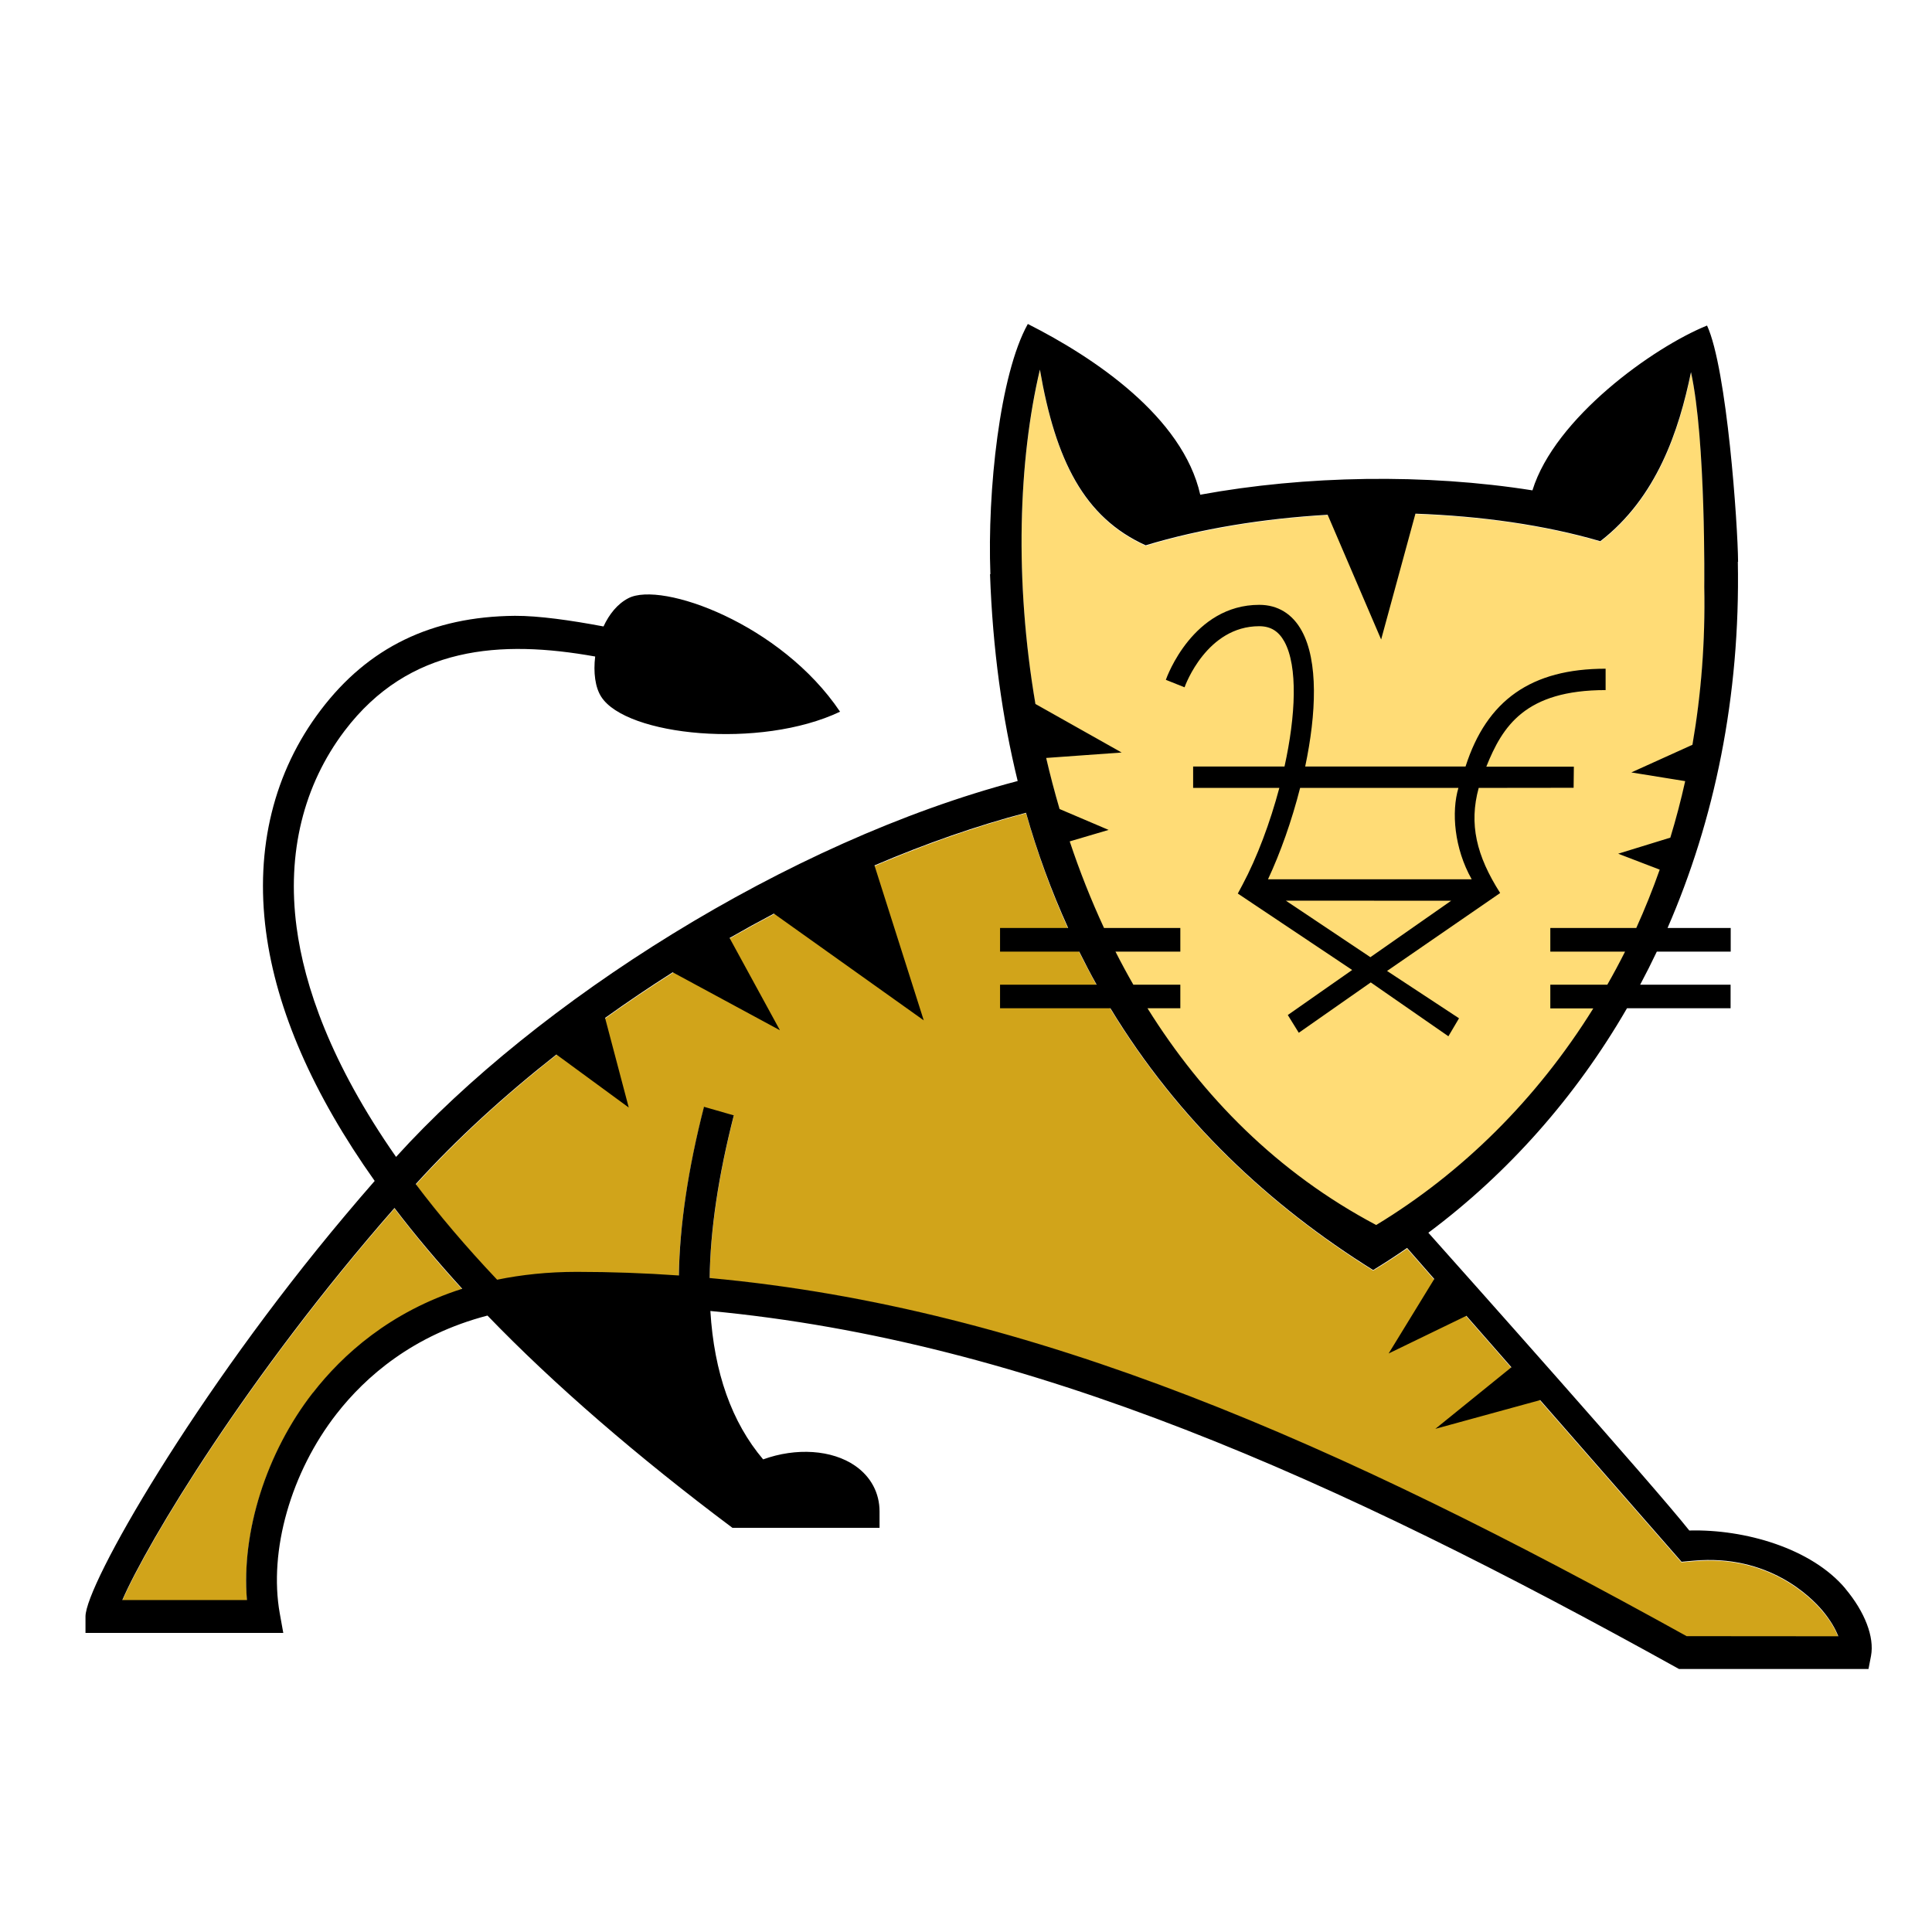
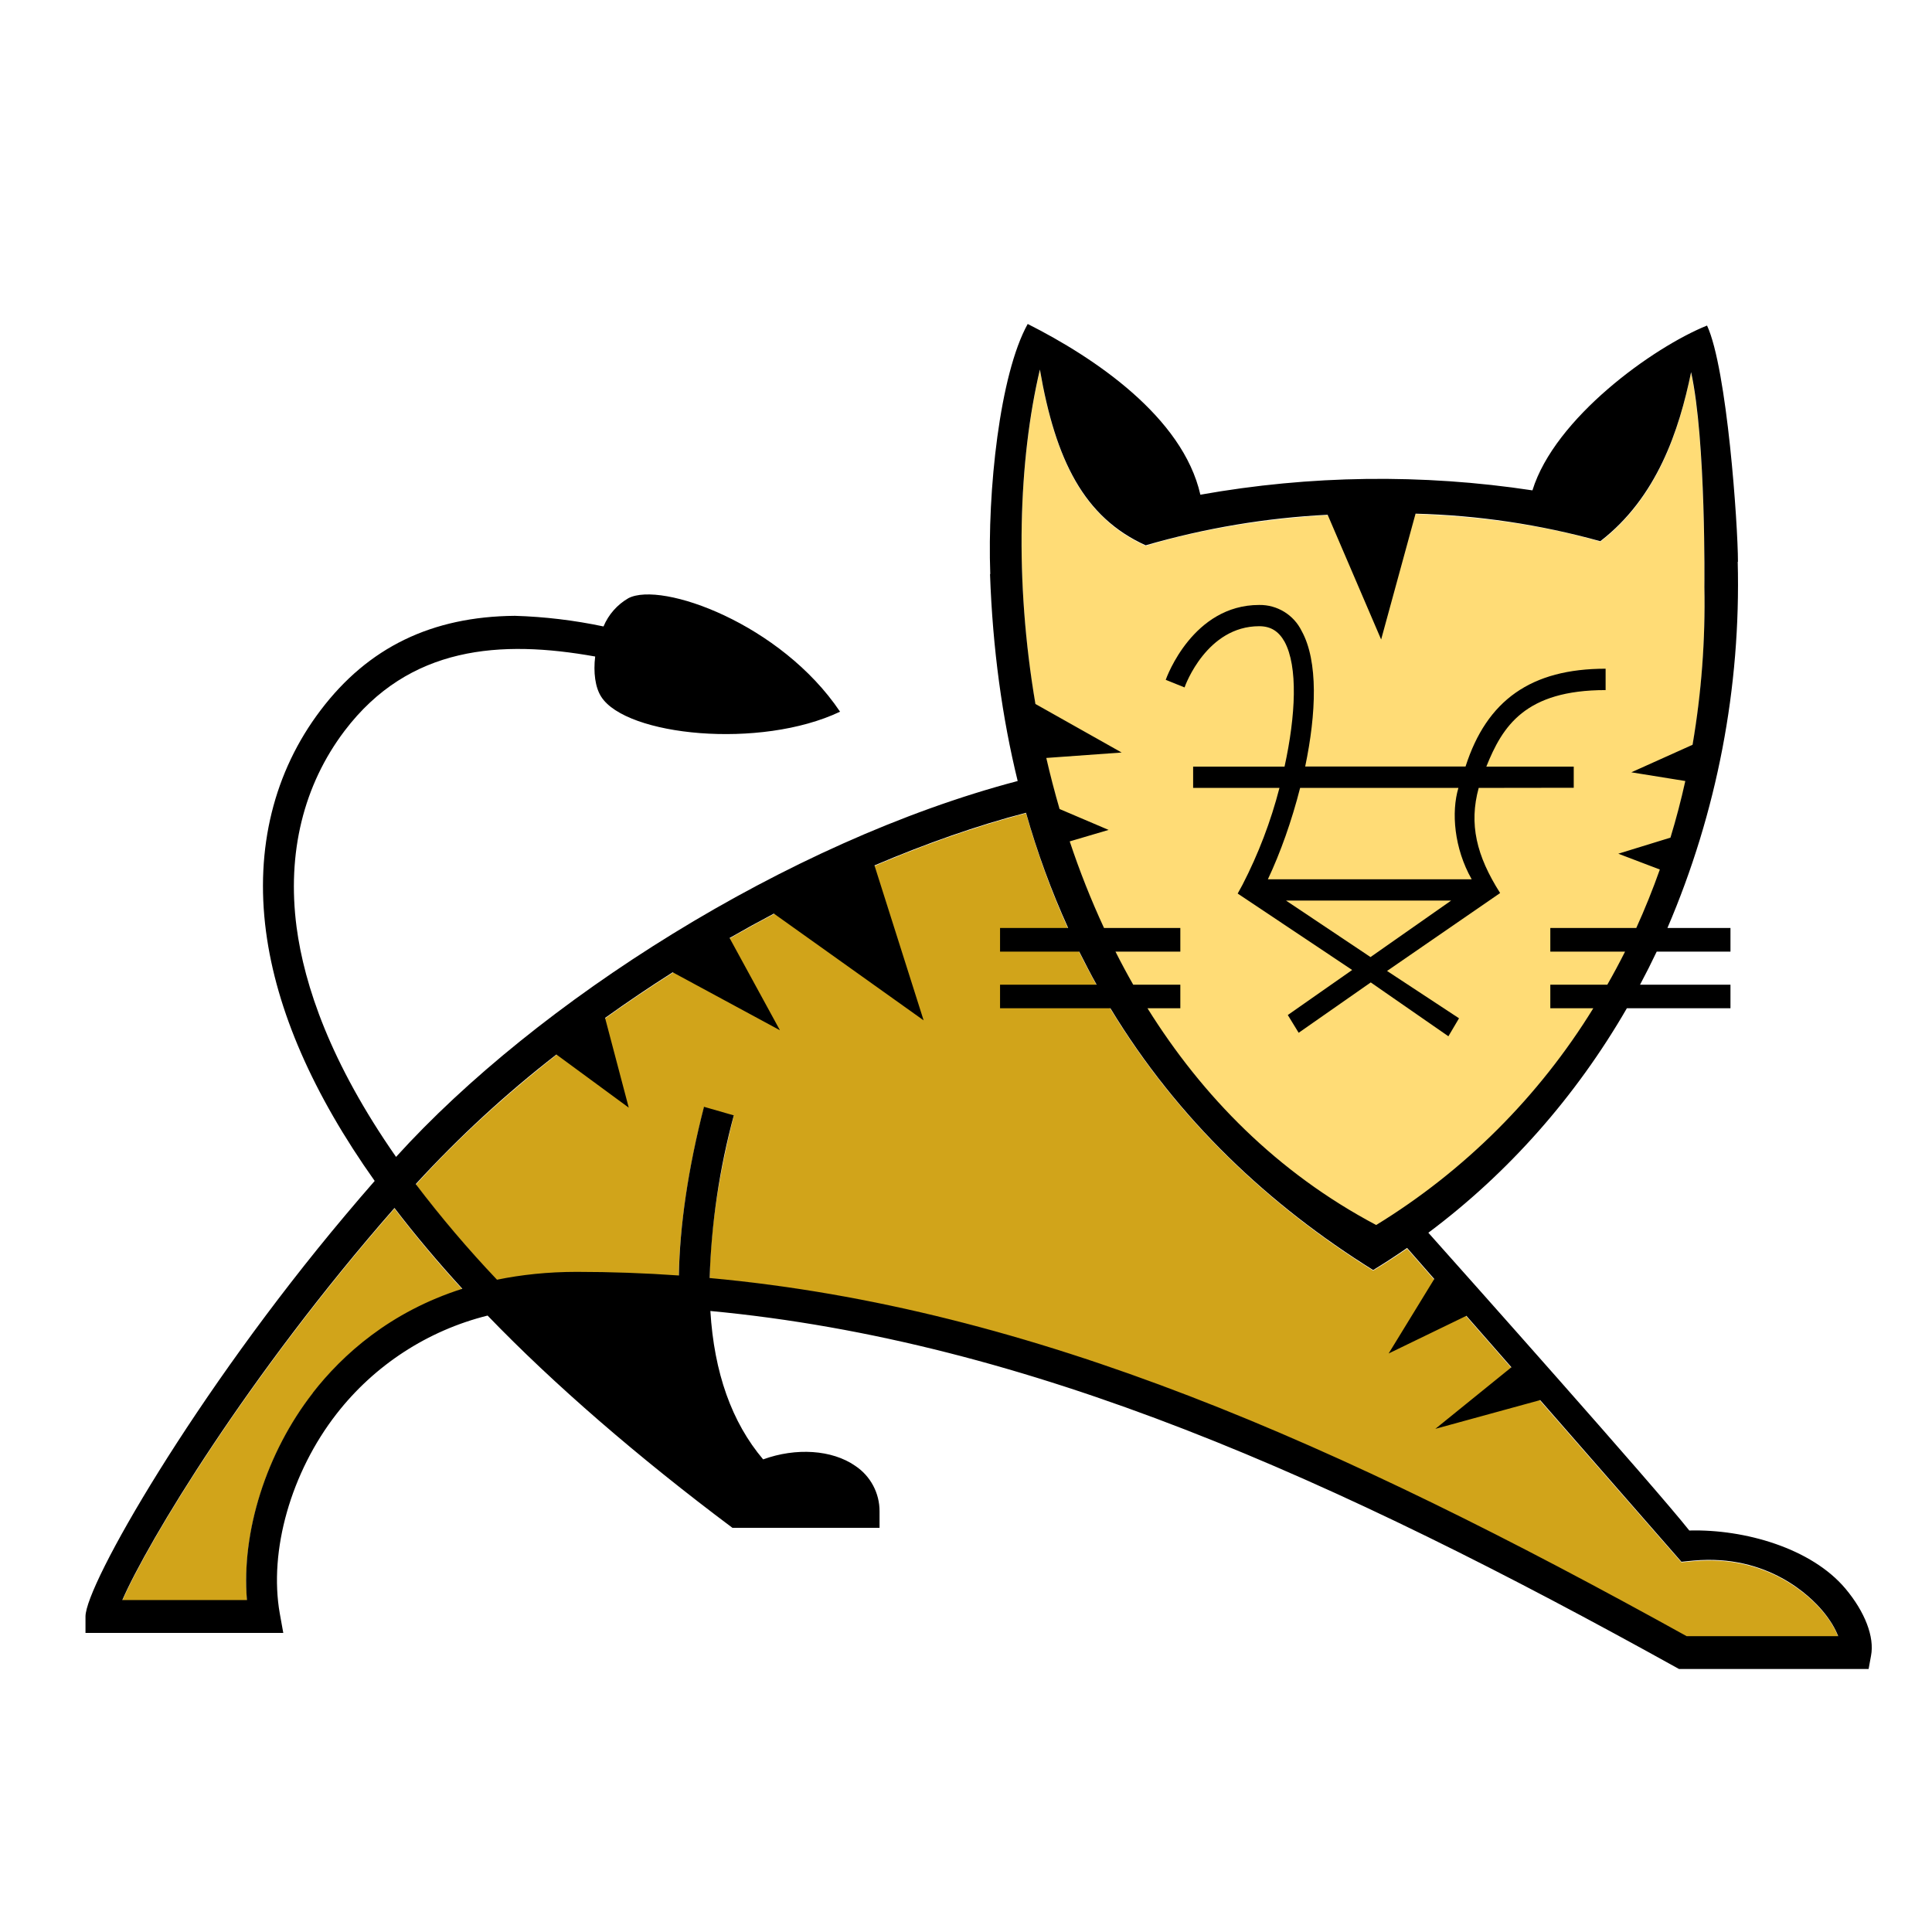
- <svg xmlns="http://www.w3.org/2000/svg" width="16" height="16" viewBox="0 0 16 16" preserveAspectRatio="xMidYMid" version="1.1" id="svg12">
-   <defs id="defs16" />
-   <path d="m 3.267,10.009 a 9.308,9.888 0 0 0 0.561,0.669 C 3.229,10.869 2.836,11.225 2.591,11.539 2.204,12.036 1.998,12.693 2.046,13.256 H 1.013 C 1.22,12.779 2.047,11.401 3.267,10.009 M 15.223,13.555 H 13.968 C 11.089,11.959 8.562,10.834 5.877,10.588 5.883,10.191 5.949,9.742 6.077,9.241 L 5.83,9.171 C 5.698,9.685 5.629,10.151 5.621,10.568 a 12.612,13.397 0 0 0 -0.846,-0.03 c -0.241,0 -0.46,0.024 -0.66,0.065 C 3.855,10.326 3.632,10.062 3.444,9.811 4.682,8.441 6.722,7.201 8.497,6.735 8.997,8.5 10.07,9.709 11.372,10.523 a 5.524,5.868 0 0 0 0.281,-0.182 l 2.272,2.598 0.1,-0.009 c 0.62,-0.057 0.973,0.301 1.066,0.412 0.069,0.081 0.11,0.155 0.132,0.214" id="path2" style="fill:#d1a41a;stroke-width:0.06" />
-   <path d="M 14.115,4.866 C 14.161,7.263 13.01,9.171 11.398,10.15 8.661,8.702 8.146,5.033 8.612,3.065 8.742,3.818 8.978,4.289 9.488,4.521 10.599,4.183 12.128,4.157 13.254,4.486 13.723,4.124 13.905,3.57 14.005,3.086 c 0.124,0.563 0.11,1.779 0.11,1.779" id="path4" style="fill:#ffdc76;stroke-width:0.06" />
-   <path d="m 10.428,5.186 c 0.095,0 0.161,0.041 0.209,0.128 0.112,0.205 0.094,0.611 7.53e-4,1.034 H 9.881 V 6.525 h 0.714 c -0.077,0.289 -0.184,0.575 -0.305,0.802 l -0.039,0.073 0.947,0.633 -0.533,0.373 0.091,0.147 0.596,-0.417 0.643,0.446 0.088,-0.149 -0.596,-0.392 c 0,0 0.892,-0.615 0.936,-0.645 l -6.94e-4,-0.001 10e-4,-1.842e-4 C 12.227,7.087 12.164,6.824 12.246,6.525 h 0.067 l 0.719,-8.583e-4 0.002,-0.175 H 12.309 C 12.443,6.015 12.63,5.715 13.297,5.715 V 5.538 c -0.615,0 -0.984,0.26 -1.16,0.81 h -1.328 c 0.093,-0.44 0.109,-0.873 -0.028,-1.123 -0.077,-0.141 -0.199,-0.216 -0.352,-0.216 -0.549,0 -0.765,0.595 -0.774,0.621 l 0.155,0.062 C 9.817,5.671 9.996,5.186 10.428,5.186 Z m 0.921,2.741 -0.7,-0.468 1.369,3.683e-4 z M 12.078,6.525 c -0.059,0.199 -0.035,0.5 0.11,0.757 h -1.687 C 10.603,7.064 10.698,6.797 10.767,6.525 Z" id="path6" style="stroke-width:0.06" />
-   <path d="m 9.81,5.693 h -5.78e-5 l -5.77e-5,1.228e-4 1.155e-4,-1.228e-4" id="path8" style="stroke-width:0.06" />
-   <path d="M 15.282,13.155 C 15.001,12.822 14.45,12.663 13.99,12.675 13.697,12.305 12.143,10.561 11.829,10.209 a 5.933,6.302 0 0 0 1.645,-1.859 h 0.858 V 8.155 h -0.749 a 6.063,6.44 0 0 0 0.138,-0.274 h 0.612 V 7.685 h -0.523 c 0.388,-0.891 0.603,-1.914 0.582,-3.033 l 0.002,0.001 C 14.392,4.347 14.302,3.053 14.137,2.696 13.69,2.877 12.876,3.462 12.691,4.061 11.808,3.921 10.812,3.937 9.94,4.097 9.795,3.453 9.063,2.961 8.512,2.683 8.279,3.1 8.176,4.068 8.202,4.754 l -0.003,0.002 C 8.221,5.376 8.3,5.945 8.428,6.468 6.519,6.97 4.442,8.298 3.28,9.581 2.736,8.802 2.52,8.162 2.456,7.677 2.375,7.064 2.513,6.502 2.854,6.052 3.389,5.347 4.148,5.297 4.929,5.437 4.913,5.568 4.929,5.693 4.979,5.77 5.185,6.094 6.295,6.208 6.957,5.894 6.468,5.166 5.478,4.811 5.204,4.954 5.113,5.001 5.045,5.087 4.998,5.188 4.728,5.137 4.46,5.099 4.264,5.1 3.576,5.106 3.049,5.361 2.655,5.882 2.268,6.392 2.112,7.026 2.203,7.715 2.289,8.367 2.593,9.061 3.103,9.78 A 17.487,18.576 0 0 0 2.858,10.066 C 1.616,11.542 0.708,13.125 0.708,13.387 V 13.523 H 2.346 l -0.029,-0.161 c -0.093,-0.519 0.092,-1.169 0.471,-1.654 0.238,-0.305 0.631,-0.652 1.249,-0.813 0.549,0.57 1.25,1.175 2.029,1.758 h 1.218 v -0.136 c 0,-0.153 -0.072,-0.288 -0.202,-0.378 C 6.89,12.006 6.593,11.987 6.32,12.086 6.06,11.779 5.914,11.368 5.883,10.857 c 2.643,0.249 5.17,1.382 8.022,2.965 h 1.569 l 0.021,-0.109 c 0.029,-0.156 -0.051,-0.364 -0.213,-0.557 z M 8.612,3.061 C 8.742,3.813 8.978,4.285 9.488,4.516 9.939,4.379 10.46,4.294 10.995,4.263 l 0.443,1.033 0.284,-1.042 c 0.54,0.019 1.07,0.093 1.531,0.228 0.469,-0.363 0.651,-0.916 0.751,-1.4 0.124,0.563 0.11,1.779 0.11,1.779 0.009,0.454 -0.026,0.891 -0.098,1.307 l -0.506,0.229 0.446,0.072 a 5.637,5.988 0 0 1 -0.123,0.468 l -0.432,0.133 0.344,0.132 A 5.502,5.845 0 0 1 13.551,7.685 h -0.712 v 0.196 h 0.619 a 5.438,5.776 0 0 1 -0.147,0.274 h -0.472 v 0.196 h 0.356 C 12.727,9.104 12.107,9.715 11.397,10.145 10.577,9.711 9.957,9.078 9.503,8.35 H 9.775 V 8.155 H 9.386 A 5.66,6.012 0 0 1 9.238,7.881 H 9.775 V 7.685 H 9.143 A 6.233,6.621 0 0 1 8.859,6.968 L 9.181,6.873 8.775,6.7 A 6.921,7.352 0 0 1 8.664,6.277 L 9.289,6.232 8.575,5.83 C 8.4,4.804 8.435,3.809 8.612,3.061 Z M 2.591,11.534 C 2.204,12.031 1.998,12.688 2.045,13.251 H 1.013 c 0.207,-0.477 1.034,-1.855 2.254,-3.247 0.168,0.221 0.356,0.444 0.561,0.669 -0.599,0.191 -0.992,0.547 -1.237,0.862 z M 13.968,13.55 C 11.089,11.955 8.562,10.83 5.877,10.584 5.882,10.187 5.949,9.738 6.077,9.237 L 5.83,9.166 C 5.698,9.681 5.629,10.147 5.622,10.563 a 12.772,13.567 0 0 0 -0.845,-0.03 c -0.241,0 -0.46,0.024 -0.66,0.065 C 3.855,10.321 3.632,10.057 3.443,9.806 3.779,9.435 4.175,9.073 4.608,8.733 L 5.207,9.172 5.011,8.43 A 12.141,12.898 0 0 1 5.571,8.052 L 6.459,8.532 6.042,7.768 A 12.283,13.048 0 0 1 6.409,7.566 L 7.65,8.45 7.242,7.167 C 7.666,6.986 8.088,6.838 8.497,6.731 A 6.142,6.524 0 0 0 8.846,7.685 H 8.282 v 0.196 h 0.656 c 0.046,0.093 0.094,0.185 0.144,0.274 H 8.282 V 8.35 H 9.196 C 9.757,9.275 10.514,9.983 11.372,10.518 a 5.778,6.138 0 0 0 0.281,-0.183 l 0.225,0.257 -0.378,0.617 0.644,-0.312 0.373,0.426 -0.63,0.51 0.868,-0.238 1.171,1.339 0.099,-0.009 c 0.621,-0.056 0.973,0.301 1.067,0.412 0.068,0.081 0.11,0.156 0.132,0.214 z" id="path10" style="stroke-width:0.06" />
+ <svg xmlns="http://www.w3.org/2000/svg" width="16" height="16" viewBox="0 0 16 16" preserveAspectRatio="xMidYMid">
+   <path d="M3.267 10.009a9.308 9.888 0 00.562.669 2.53 2.53 0 00-1.238.861c-.387.497-.593 1.154-.545 1.717H1.013c.207-.477 1.034-1.855 2.254-3.247m11.956 3.546h-1.255c-2.879-1.596-5.406-2.72-8.091-2.967.006-.397.072-.846.2-1.347l-.247-.07c-.132.514-.2.98-.209 1.397a12.612 13.397 0 00-.845-.03c-.24 0-.46.024-.66.065a9.392 9.392 0 01-.672-.792C4.682 8.44 6.722 7.2 8.497 6.735c.5 1.765 1.573 2.974 2.875 3.788a5.524 5.868 0 00.281-.182l2.272 2.598.1-.01c.62-.056.972.301 1.066.412.069.081.11.156.132.214" fill="#d1a41a" stroke-width=".06" />
+   <path d="M14.115 4.866c.046 2.397-1.105 4.305-2.717 5.284C8.66 8.702 8.146 5.033 8.612 3.065c.13.753.366 1.224.876 1.456 1.11-.338 2.64-.364 3.766-.035.47-.362.651-.916.75-1.4.125.563.11 1.78.111 1.78" fill="#ffdc76" stroke-width=".06" />
+   <path d="M10.428 5.186c.095 0 .161.041.21.128.112.206.093.61 0 1.035h-.757v.176h.715a3.85 3.85 0 01-.306.802l-.04.073.948.633-.533.373.09.147.597-.417.643.446.088-.149-.596-.392.936-.645v-.001c-.196-.308-.259-.571-.177-.87h.067l.72-.001v-.175h-.724c.134-.334.32-.634.988-.634v-.177c-.616 0-.984.26-1.16.81h-1.328c.092-.44.109-.872-.029-1.122a.385.385 0 00-.352-.216c-.548 0-.765.595-.774.62l.156.063c.007-.022.186-.507.618-.507zm.922 2.74l-.7-.468h1.368zm.728-1.401c-.06.2-.036.5.11.757H10.5c.103-.218.198-.485.267-.757zM9.81 5.693" stroke-width=".06" />
+   <path d="M15.282 13.155c-.281-.333-.832-.492-1.292-.48-.293-.37-1.847-2.114-2.161-2.466a5.933 6.302 0 001.644-1.859h.858v-.195h-.749a6.063 6.44 0 00.138-.274h.611v-.196h-.522a7.22 7.22 0 00.582-3.033l.002.001c0-.306-.09-1.6-.256-1.957-.447.18-1.261.766-1.446 1.365a8.452 8.452 0 00-2.75.036c-.146-.644-.878-1.136-1.43-1.414-.232.417-.335 1.385-.31 2.07l-.002.003c.022.62.101 1.189.229 1.712-1.909.502-3.986 1.83-5.148 3.113-.544-.78-.76-1.42-.824-1.904-.08-.613.057-1.175.398-1.625.535-.705 1.294-.755 2.075-.615-.016.13 0 .256.05.333.206.324 1.316.438 1.978.124-.489-.728-1.479-1.083-1.753-.94a.488.488 0 00-.206.234 4.153 4.153 0 00-.734-.088c-.688.006-1.215.261-1.609.782-.387.51-.543 1.144-.452 1.833.086.652.39 1.346.9 2.065a17.487 18.576 0 00-.245.286c-1.242 1.476-2.15 3.059-2.15 3.321v.136h1.638l-.029-.161c-.092-.52.093-1.169.471-1.654a2.285 2.285 0 011.25-.813c.549.57 1.249 1.175 2.028 1.758h1.218v-.136a.45.45 0 00-.202-.378c-.192-.133-.49-.152-.762-.053-.26-.307-.406-.718-.437-1.229 2.642.249 5.17 1.382 8.022 2.965h1.57l.02-.11c.03-.155-.05-.363-.213-.557zM8.612 3.061c.13.752.366 1.224.876 1.455a6.602 6.602 0 011.507-.253l.443 1.033.285-1.042a6.31 6.31 0 011.53.228c.47-.363.652-.916.752-1.4.124.563.11 1.779.11 1.78a6.94 6.94 0 01-.098 1.306l-.507.228.447.072a5.637 5.988 0 01-.123.469l-.432.133.344.131a5.502 5.845 0 01-.195.484h-.712v.196h.619a5.438 5.776 0 01-.147.274h-.472v.195h.356a5.468 5.468 0 01-1.798 1.795c-.82-.434-1.44-1.067-1.894-1.795h.272v-.195h-.39a5.66 6.012 0 01-.147-.274h.537v-.196h-.632a6.233 6.62 0 01-.284-.717l.322-.095-.406-.173a6.921 7.352 0 01-.11-.423l.624-.045-.714-.402c-.175-1.026-.14-2.02.037-2.77zm-6.02 8.473c-.388.497-.594 1.154-.547 1.717H1.013c.207-.476 1.034-1.855 2.254-3.247.168.22.356.444.562.669-.6.191-.993.547-1.238.861zm11.376 2.016c-2.879-1.595-5.406-2.72-8.091-2.966a5.87 5.87 0 01.2-1.347l-.247-.071c-.132.515-.2.98-.208 1.397a12.772 13.567 0 00-.846-.03c-.24 0-.46.024-.66.065a9.496 9.496 0 01-.673-.792 9.388 9.388 0 011.165-1.073l.599.44-.196-.743a12.141 12.898 0 01.56-.378l.888.48-.417-.764a12.283 13.048 0 01.367-.202l1.24.884-.407-1.283c.424-.18.846-.33 1.255-.436a6.142 6.524 0 00.349.954h-.564v.196h.656c.047.093.094.185.144.274h-.8v.195h.914c.56.925 1.318 1.633 2.176 2.168a5.778 6.138 0 00.281-.183l.225.257-.378.617.644-.312.373.426-.63.51.868-.238 1.17 1.339.1-.01c.62-.056.972.302 1.066.413.068.08.11.155.132.213z" stroke-width=".06" />
</svg>
